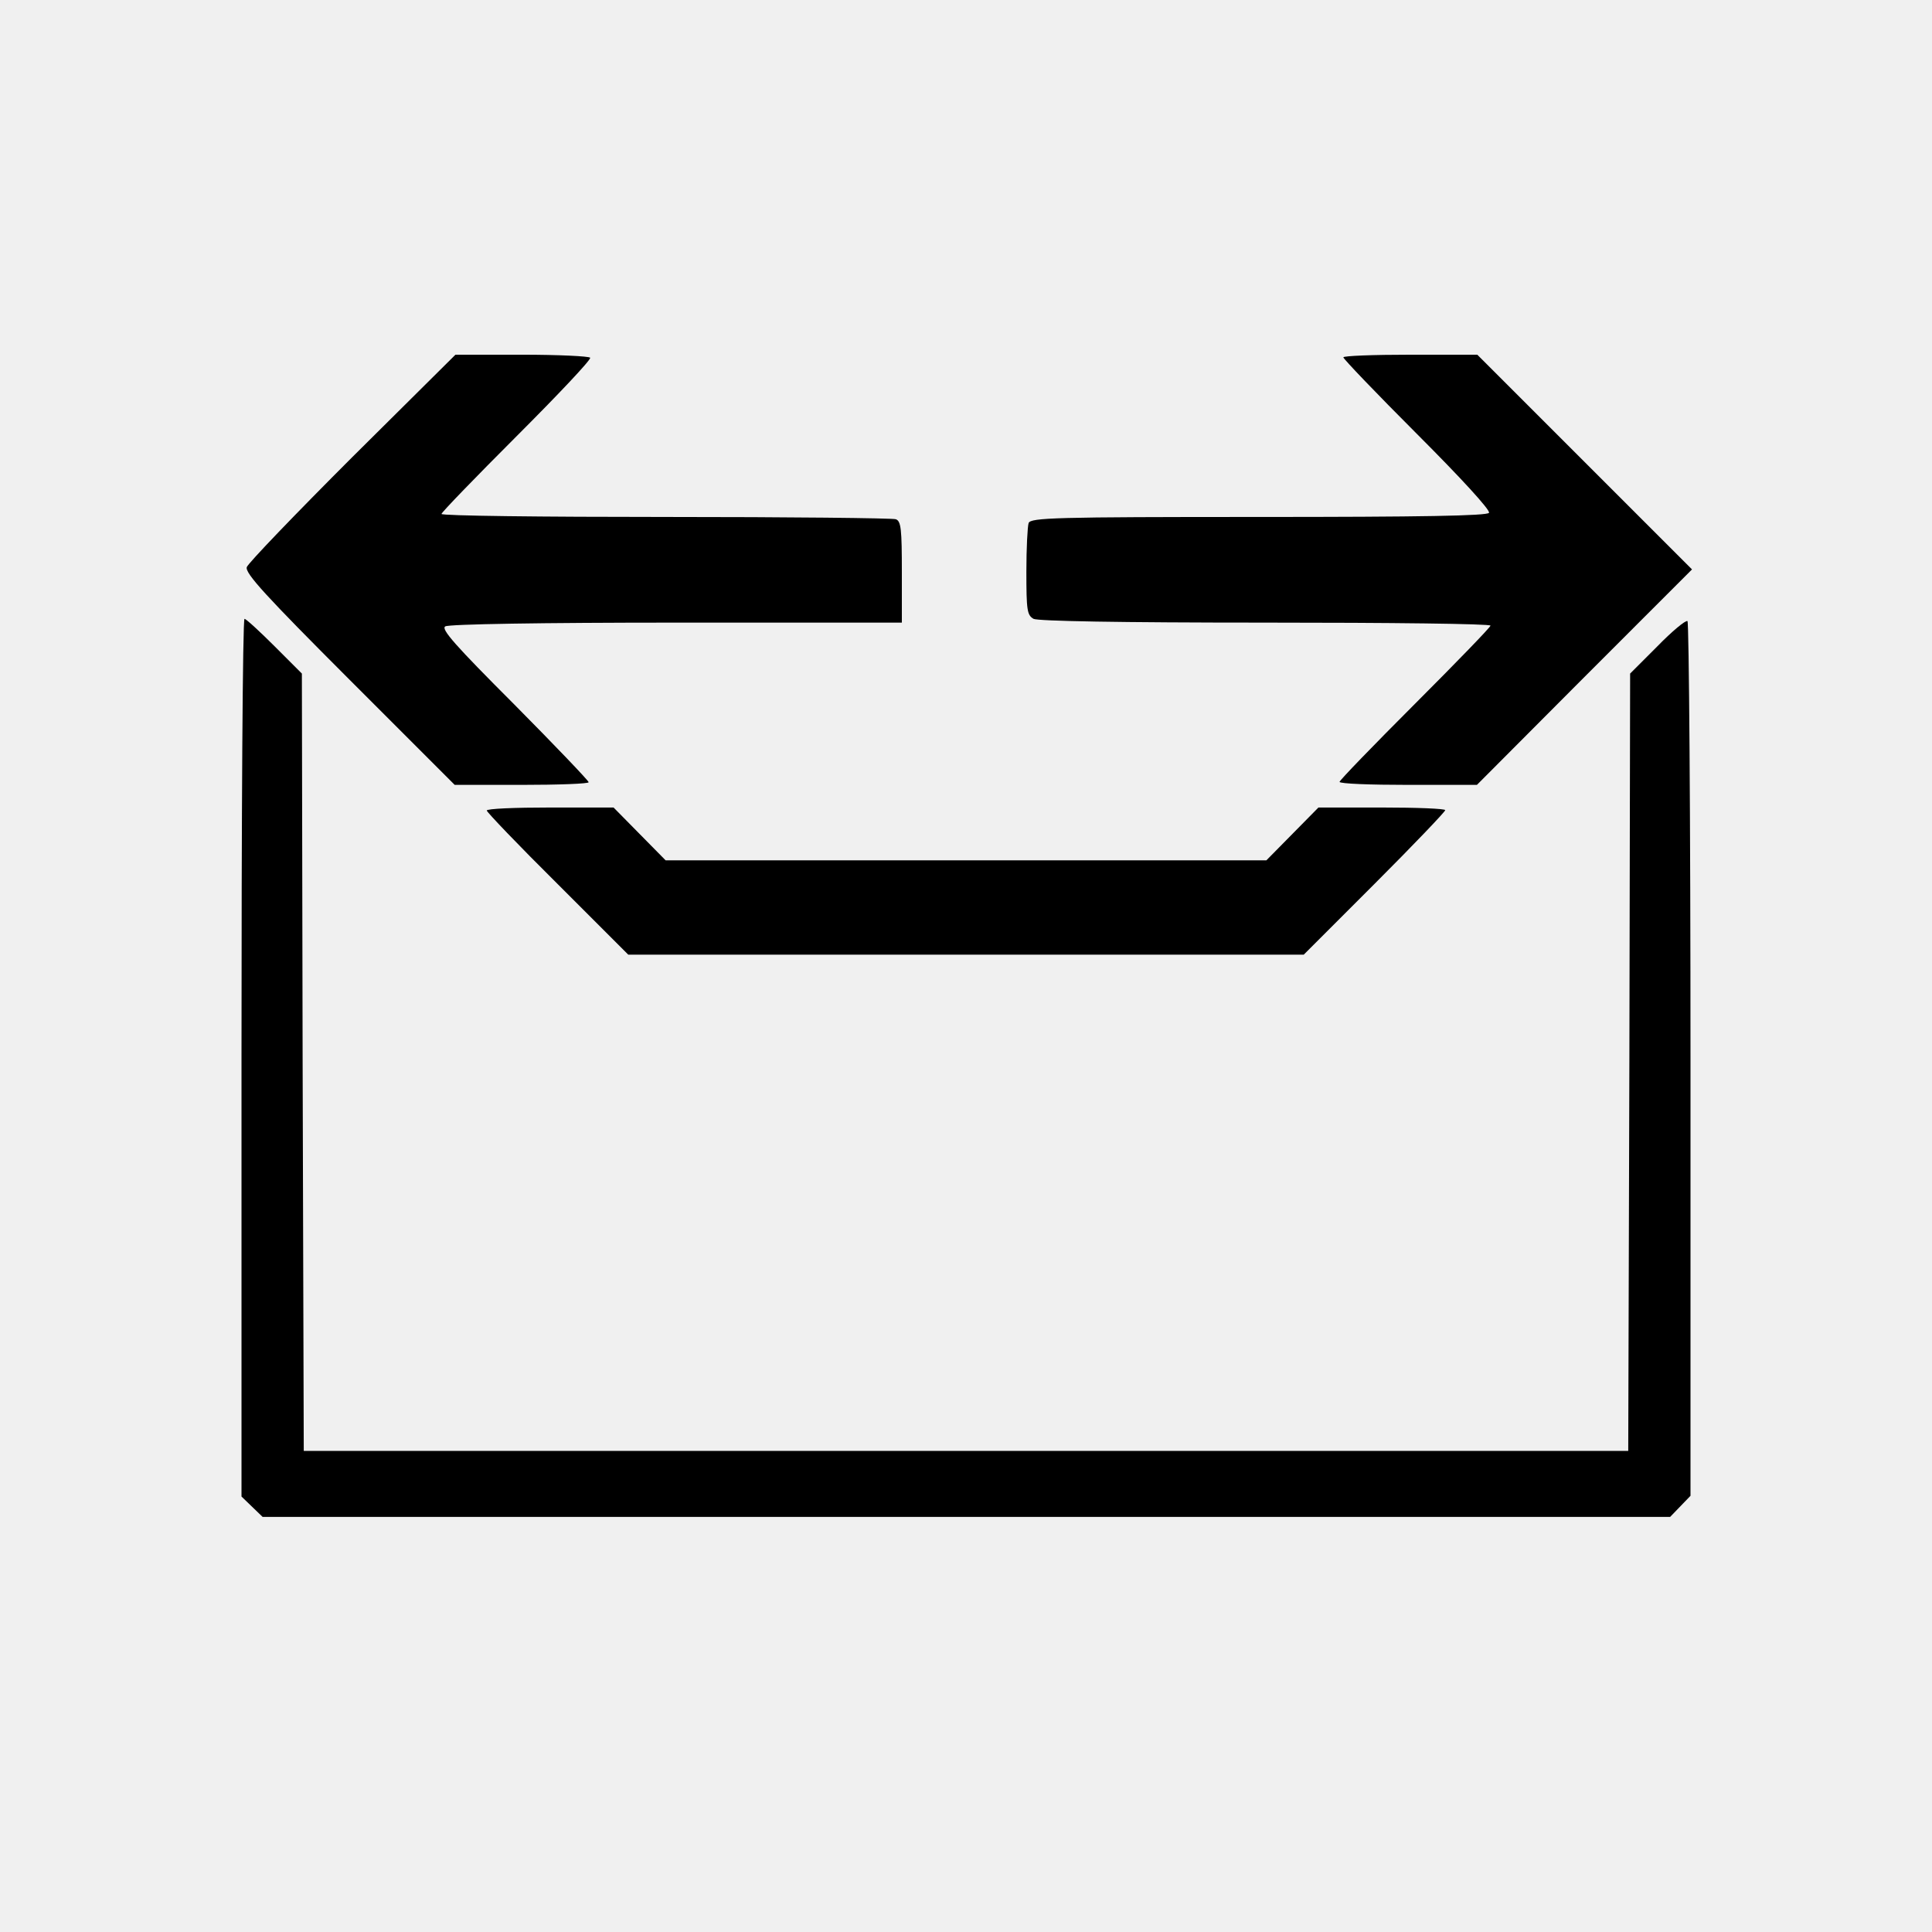
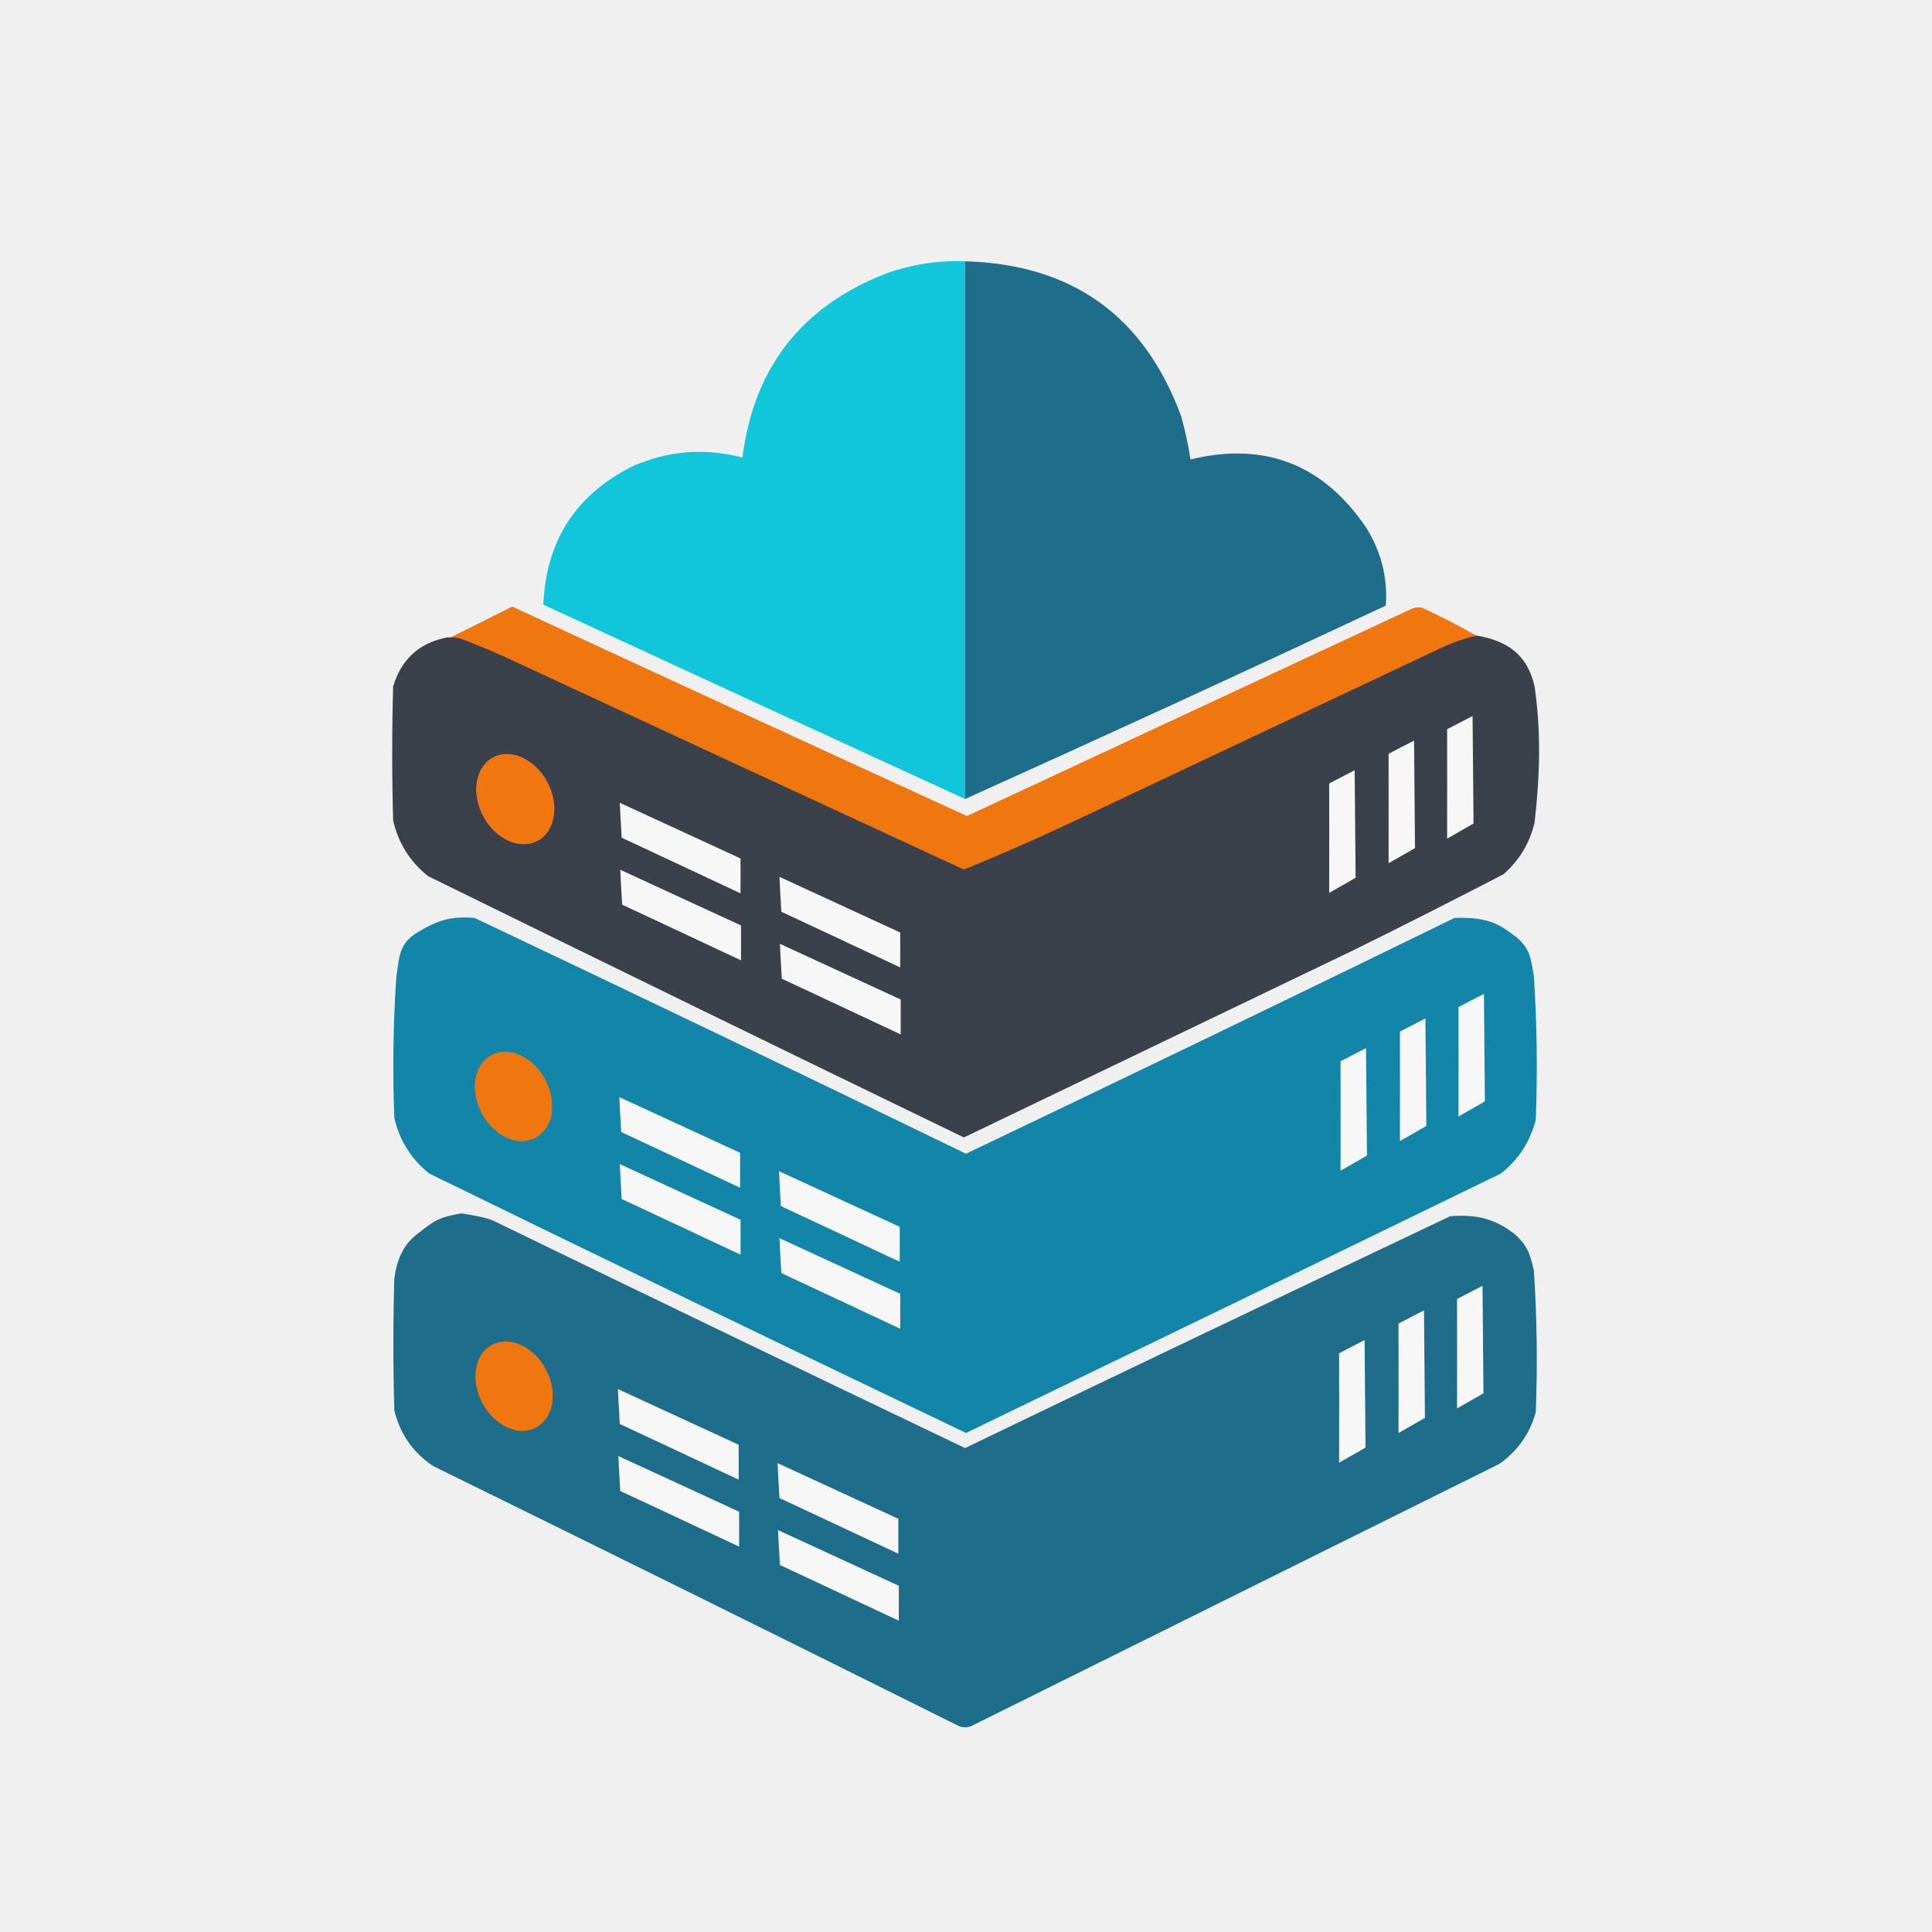
- <svg xmlns="http://www.w3.org/2000/svg" version="1.0" width="512pt" height="512pt" viewBox="0 0 512 512" preserveAspectRatio="xMidYMid meet">
-   <style>path,rect{fill:#000000}@media(prefers-color-scheme:dark){path,rect{fill:#ffffff}rect{transform:scale(1,-1)}}</style>
-   <g transform="translate(0,512) scale(0.1,-0.1)" stroke="none">
-     <path d="M933 3908 c-150 -150 -276 -281 -279 -291 -5 -16 51 -77 272 -298 l279 -279 177 0 c98 0 178 3 178 7 0 4 -89 97 -197 206 -157 157 -195 200 -183 207 9 6 257 10 613 10 l597 0 0 134 c0 113 -2 135 -16 140 -9 3 -283 6 -610 6 -327 0 -594 3 -594 8 0 4 90 97 199 206 110 110 198 203 195 208 -3 4 -84 8 -181 8 l-176 0 -274 -272z" />
-     <path d="M3560 4173 c0 -4 88 -96 196 -204 115 -115 194 -201 190 -208 -5 -8 -178 -11 -611 -11 -540 0 -603 -2 -609 -16 -3 -9 -6 -67 -6 -129 0 -103 2 -115 19 -125 13 -6 224 -10 615 -10 328 0 596 -3 596 -8 0 -4 -90 -97 -200 -207 -110 -110 -200 -203 -200 -207 0 -5 82 -8 182 -8 l182 0 285 286 285 285 -285 285 -284 284 -177 0 c-98 0 -178 -3 -178 -7z" />
-     <path d="M640 2317 l0 -1163 28 -27 28 -27 1865 0 1865 0 27 28 27 28 0 1156 c0 636 -4 1159 -8 1162 -5 3 -41 -27 -80 -67 l-72 -72 -2 -1030 -3 -1030 -1755 0 -1755 0 -3 1030 -2 1030 -72 72 c-40 40 -76 73 -80 73 -5 0 -8 -523 -8 -1163z" />
-     <path d="M1290 2972 c0 -4 84 -92 188 -195 l187 -187 895 0 895 0 188 188 c103 103 187 191 187 195 0 4 -75 7 -168 7 l-168 0 -69 -70 -69 -70 -796 0 -796 0 -69 70 -69 70 -168 0 c-93 0 -168 -3 -168 -8z" />
-     <rect width="105.704" height="113.393" x="965.825" y="-1995.056" ry="0" />
-     <rect width="105.704" height="113.393" x="968.171" y="-1775.339" ry="0" />
-     <rect width="105.704" height="113.393" x="1544.743" y="-1770.834" ry="0" />
-     <rect width="105.704" height="113.393" x="1201.284" y="-2214.654" ry="0" />
-     <rect width="105.704" height="113.393" x="1529.886" y="-2211.156" ry="0" />
-     <rect width="105.704" height="113.393" x="1766.14" y="-2213.186" ry="0" />
-     <rect width="105.704" height="113.393" x="1767.395" y="-1976.642" ry="0" />
-     <rect width="105.704" height="113.393" x="2112.529" y="-2219.311" ry="0" />
-     <rect width="105.704" height="113.393" x="2677.813" y="-2214.965" ry="0" />
-     <rect width="105.704" height="113.393" x="2672.628" y="-1988.655" ry="0" />
-     <rect width="105.704" height="113.393" x="2673.453" y="-1762.207" ry="0" />
-     <rect width="105.704" height="113.393" x="2898.873" y="-2216.276" ry="0" />
-     <rect width="105.704" height="113.393" x="3249.094" y="-2212.257" ry="0" />
-     <rect width="105.704" height="113.393" x="3251.061" y="-1984.478" ry="0" />
-     <rect width="105.704" height="113.393" x="3251.56" y="-1774.923" ry="0" />
-     <rect width="105.704" height="113.393" x="3470.185" y="-2214.272" ry="0" />
-     <rect width="105.704" height="113.393" x="3829.944" y="-2215.038" ry="0" />
-     <rect width="105.704" height="113.393" x="4044.099" y="-2214.53" ry="0" />
-     <rect width="105.704" height="113.393" x="4041.513" y="-1999.062" ry="0" />
-     <rect width="105.704" height="113.393" x="4043.404" y="-1785.199" ry="0" />
-     <rect width="105.704" height="113.393" x="3830.52" y="-1781.447" ry="0" />
+ <svg xmlns="http://www.w3.org/2000/svg" version="1.1" width="1024" height="1024" style="clip-rule:evenodd;fill-rule:evenodd;image-rendering:optimizeQuality;shape-rendering:geometricPrecision;text-rendering:geometricPrecision" id="svg31" xml:space="preserve">
+   <style type="text/css">
+ @media (prefers-color-scheme: dark) {
+   svg { filter: brightness(0) invert(1); }
+ }
+ </style>
+   <ellipse style="fill:#ff7f50" id="path31" cx="273.12" cy="422.143" rx="17.413" ry="20.771" />
+   <g id="g2">
+     <path style="opacity:1" fill="#11c6db" d="m 511.5,138.5 c 0,95 0,190 0,285 -74.553,-34.193 -149.053,-68.526 -223.5,-103 1.345,-33.854 17.178,-58.354 47.5,-73.5 18.803,-8.173 38.137,-9.673 58,-4.5 5.972,-47.485 31.305,-79.985 76,-97.5 13.787,-4.912 27.787,-7.078 42,-6.5 z" id="path2" />
  </g>
+   <g id="g3">
+     <path style="opacity:1" fill="#1d6d8b" d="m 511.5,138.5 c 56.713,1.559 94.879,28.893 114.5,82 2.141,7.564 3.808,15.231 5,23 39.257,-9.468 70.257,2.532 93,36 8.065,12.828 11.565,26.661 10.5,41.5 -74.127,34.732 -148.46,68.898 -223,102.5 0,-95 0,-190 0,-285 z" id="path3" />
+   </g>
+   <g id="g4">
+     <path style="opacity:1" fill="#f07710" d="m 783.5,337.5 c -6.56,1.465 -12.893,3.631 -19,6.5 -65.667,31 -131.333,62 -197,93 -18.483,8.658 -37.15,16.825 -56,24.5 -81.686,-37.732 -163.352,-75.565 -245,-113.5 -7.253,-3.195 -14.586,-6.195 -22,-9 -2.31,-0.497 -4.643,-0.663 -7,-0.5 11.229,-5.647 22.563,-11.314 34,-17 80.249,37.194 160.582,74.194 241,111 78.333,-36.5 156.667,-73 235,-109.5 1.947,-0.991 3.947,-1.325 6,-1 10.327,4.707 20.327,9.874 30,15.5 z" id="path4" />
+   </g>
+   <g id="g5" transform="translate(-0.625,-0.625)">
+     <path style="opacity:1" fill="#3a414a" d="m 783.5,337.5 c 15.599,2.761 26.65,9.728 30.5,27 3.672,25.503 2.612,48.619 0,72 -2.563,10.965 -8.063,20.132 -16.5,27.5 -26.146,13.574 -52.48,26.907 -79,40 -69.031,33.183 -138.031,66.349 -207,99.5 -94.82,-45.91 -189.487,-92.077 -284,-138.5 -9.6,-7.703 -15.766,-17.537 -18.5,-29.5 -0.667,-23.667 -0.667,-47.333 0,-71 4.283,-14.452 13.783,-23.119 28.5,-26 2.357,-0.163 4.69,0.003 7,0.5 7.414,2.805 14.747,5.805 22,9 81.648,37.935 163.314,75.768 245,113.5 18.85,-7.675 37.517,-15.842 56,-24.5 65.667,-31 131.333,-62 197,-93 6.107,-2.869 12.44,-5.035 19,-6.5 z" id="path5" />
+   </g>
+   <g id="g6">
+     <path style="opacity:1" fill="#f7f7f7" d="m 780.5,379.5 c 0.505,57.005 0.014,0.038 0.5,57 -13.908,7.939 -8.1e-4,0.027 -14,8 0.04,-57.89 0.04,0.204 0,-58 13.531,-6.959 -0.024,-0.064 13.5,-7 z" id="path6" />
+     <path style="clip-rule:evenodd;fill-rule:evenodd;image-rendering:optimizeQuality;shape-rendering:geometricPrecision;text-rendering:geometricPrecision" fill="#f7f7f7" d="m 749.481,392.525 c 0.505,57.005 0.014,0.038 0.5,57 -13.908,7.939 -8.1e-4,0.027 -14,8 0.04,-57.89 0.04,0.204 0,-58 13.531,-6.959 -0.024,-0.064 13.5,-7 z" id="path6-4" />
+     <path style="clip-rule:evenodd;fill-rule:evenodd;image-rendering:optimizeQuality;shape-rendering:geometricPrecision;text-rendering:geometricPrecision" fill="#f7f7f7" d="m 718,408.25 c 0.505,57.005 0.014,0.038 0.5,57 -13.908,7.939 -8.1e-4,0.027 -14,8 0.04,-57.89 0.04,0.204 0,-58 13.531,-6.959 -0.024,-0.064 13.5,-7 z" id="path6-4-5" />
+   </g>
+   <g id="g10">
+     <path style="opacity:1" fill="#f7f7f7" d="m 328.5,425.5 c 64.166,29.561 0.125,0.081 64,29.5 -0.003,18.424 0.059,0.028 0,18.5 -63.009,-29.505 0.116,-0.025 -63,-29.5 -0.976,-18.514 -0.122,0.07 -1,-18.5 z" id="path10" />
+     <path style="clip-rule:evenodd;fill-rule:evenodd;image-rendering:optimizeQuality;shape-rendering:geometricPrecision;text-rendering:geometricPrecision" fill="#f7f7f7" d="m 328.75,461 c 64.166,29.561 0.125,0.081 64,29.5 -0.003,18.424 0.059,0.028 0,18.5 -63.009,-29.505 0.116,-0.025 -63,-29.5 -0.976,-18.514 -0.122,0.07 -1,-18.5 z" id="path10-8" />
+   </g>
+   <g id="g10-7" style="clip-rule:evenodd;fill-rule:evenodd;image-rendering:optimizeQuality;shape-rendering:geometricPrecision;text-rendering:geometricPrecision" transform="translate(84.625,39.25)">
+     <path style="opacity:1" fill="#f7f7f7" d="m 328.5,425.5 c 64.166,29.561 0.125,0.081 64,29.5 -0.003,18.424 0.059,0.028 0,18.5 -63.009,-29.505 0.116,-0.025 -63,-29.5 -0.976,-18.514 -0.122,0.07 -1,-18.5 z" id="path10-6" />
+     <path style="clip-rule:evenodd;fill-rule:evenodd;image-rendering:optimizeQuality;shape-rendering:geometricPrecision;text-rendering:geometricPrecision" fill="#f7f7f7" d="m 328.75,461 c 64.166,29.561 0.125,0.081 64,29.5 -0.003,18.424 0.059,0.028 0,18.5 -63.009,-29.505 0.116,-0.025 -63,-29.5 -0.976,-18.514 -0.122,0.07 -1,-18.5 z" id="path10-8-1" />
+   </g>
+   <g id="g13">
+     <path style="opacity:1" fill="#1285a8" d="m 251.5,486.5 c 86.983,41.241 173.817,82.907 260.5,125 86.506,-41.281 172.839,-82.948 259,-125 19.589,-0.643 24.881,4.523 32.625,10.125 7.298,6.096 7.756,11.137 9.375,20.875 1.629,25.284 1.962,50.617 1,76 -2.983,11.634 -9.149,21.134 -18.5,28.5 C 701.061,667.969 606.561,713.803 512,759.5 417.014,714.091 322.181,668.258 227.5,622 c -9.6,-7.703 -15.766,-17.537 -18.5,-29.5 -0.961,-24.716 -0.628,-49.383 1,-74 1.64,-12.307 1.789,-17.747 9.904,-23.477 11.737,-7.221 18.527,-9.532 31.596,-8.523 z" id="path13" />
+   </g>
+   <g id="g22">
+     <path style="opacity:1" fill="#1e6d8a" d="m 244.5,643.125 c 3.825,0.574 13.491,2.116 17,3.875 83.247,40.458 166.581,80.624 250,120.5 86.181,-41.59 170.639,-81.798 257.125,-122.875 17.363,-1.405 25.78,3.261 34.125,9.375 6.281,5.817 8.031,9.4 10.25,19.5 1.628,24.95 1.962,49.95 1,75 -3.17,11.499 -9.67,20.665 -19.5,27.5 -93.333,46.333 -186.667,92.667 -280,139 -2,0.667 -4,0.667 -6,0 -92.877,-46.272 -185.877,-92.272 -279,-138 -10.667,-7.167 -17.501,-17.001 -20.5,-29.5 -0.667,-23.333 -0.667,-46.667 0,-70 1.238,-9.097 4.363,-17.056 11,-22.5 10.225,-8.188 12.433,-9.813 24.5,-11.875 z" id="path22" />
+   </g>
+   <g id="g6-7" style="clip-rule:evenodd;fill-rule:evenodd;image-rendering:optimizeQuality;shape-rendering:geometricPrecision;text-rendering:geometricPrecision" transform="translate(6.014719,147.2604)">
+     <path style="opacity:1" fill="#f7f7f7" d="m 780.5,379.5 c 0.505,57.005 0.014,0.038 0.5,57 -13.908,7.939 -8.1e-4,0.027 -14,8 0.04,-57.89 0.04,0.204 0,-58 13.531,-6.959 -0.024,-0.064 13.5,-7 z" id="path6-6" />
+     <path style="clip-rule:evenodd;fill-rule:evenodd;image-rendering:optimizeQuality;shape-rendering:geometricPrecision;text-rendering:geometricPrecision" fill="#f7f7f7" d="m 749.481,392.525 c 0.505,57.005 0.014,0.038 0.5,57 -13.908,7.939 -8.1e-4,0.027 -14,8 0.04,-57.89 0.04,0.204 0,-58 13.531,-6.959 -0.024,-0.064 13.5,-7 z" id="path6-4-1" />
+     <path style="clip-rule:evenodd;fill-rule:evenodd;image-rendering:optimizeQuality;shape-rendering:geometricPrecision;text-rendering:geometricPrecision" fill="#f7f7f7" d="m 718,408.25 c 0.505,57.005 0.014,0.038 0.5,57 -13.908,7.939 -8.1e-4,0.027 -14,8 0.04,-57.89 0.04,0.204 0,-58 13.531,-6.959 -0.024,-0.064 13.5,-7 z" id="path6-4-5-4" />
+     <g id="g10-9" style="clip-rule:evenodd;display:inline;fill-rule:evenodd;image-rendering:optimizeQuality;shape-rendering:geometricPrecision;text-rendering:geometricPrecision" transform="translate(-6.264719,8.73959)">
+       <path style="opacity:1" fill="#f7f7f7" d="m 328.5,425.5 c 64.166,29.561 0.125,0.081 64,29.5 -0.003,18.424 0.059,0.028 0,18.5 -63.009,-29.505 0.116,-0.025 -63,-29.5 -0.976,-18.514 -0.122,0.07 -1,-18.5 z" id="path10-2" />
+       <path style="clip-rule:evenodd;fill-rule:evenodd;image-rendering:optimizeQuality;shape-rendering:geometricPrecision;text-rendering:geometricPrecision" fill="#f7f7f7" d="m 328.75,461 c 64.166,29.561 0.125,0.081 64,29.5 -0.003,18.424 0.059,0.028 0,18.5 -63.009,-29.505 0.116,-0.025 -63,-29.5 -0.976,-18.514 -0.122,0.07 -1,-18.5 z" id="path10-8-7" />
+     </g>
+     <g id="g10-7-9" style="clip-rule:evenodd;display:inline;fill-rule:evenodd;image-rendering:optimizeQuality;shape-rendering:geometricPrecision;text-rendering:geometricPrecision" transform="translate(78.36028,47.98959)">
+       <path style="opacity:1" fill="#f7f7f7" d="m 328.5,425.5 c 64.166,29.561 0.125,0.081 64,29.5 -0.003,18.424 0.059,0.028 0,18.5 -63.009,-29.505 0.116,-0.025 -63,-29.5 -0.976,-18.514 -0.122,0.07 -1,-18.5 z" id="path10-6-5" />
+       <path style="clip-rule:evenodd;fill-rule:evenodd;image-rendering:optimizeQuality;shape-rendering:geometricPrecision;text-rendering:geometricPrecision" fill="#f7f7f7" d="m 328.75,461 c 64.166,29.561 0.125,0.081 64,29.5 -0.003,18.424 0.059,0.028 0,18.5 -63.009,-29.505 0.116,-0.025 -63,-29.5 -0.976,-18.514 -0.122,0.07 -1,-18.5 z" id="path10-8-1-4" />
+     </g>
+   </g>
+   <g id="g6-7-2" style="clip-rule:evenodd;display:inline;fill-rule:evenodd;image-rendering:optimizeQuality;shape-rendering:geometricPrecision;text-rendering:geometricPrecision" transform="translate(5.264719,302)">
+     <path style="opacity:1" fill="#f7f7f7" d="m 780.5,379.5 c 0.505,57.005 0.014,0.038 0.5,57 -13.908,7.939 -8.1e-4,0.027 -14,8 0.04,-57.89 0.04,0.204 0,-58 13.531,-6.959 -0.024,-0.064 13.5,-7 z" id="path6-6-7" />
+     <path style="clip-rule:evenodd;fill-rule:evenodd;image-rendering:optimizeQuality;shape-rendering:geometricPrecision;text-rendering:geometricPrecision" fill="#f7f7f7" d="m 749.481,392.525 c 0.505,57.005 0.014,0.038 0.5,57 -13.908,7.939 -8.1e-4,0.027 -14,8 0.04,-57.89 0.04,0.204 0,-58 13.531,-6.959 -0.024,-0.064 13.5,-7 z" id="path6-4-1-7" />
+     <path style="clip-rule:evenodd;fill-rule:evenodd;image-rendering:optimizeQuality;shape-rendering:geometricPrecision;text-rendering:geometricPrecision" fill="#f7f7f7" d="m 718,408.25 c 0.505,57.005 0.014,0.038 0.5,57 -13.908,7.939 -8.1e-4,0.027 -14,8 0.04,-57.89 0.04,0.204 0,-58 13.531,-6.959 -0.024,-0.064 13.5,-7 z" id="path6-4-5-4-9" />
+     <g id="g10-9-3" style="clip-rule:evenodd;display:inline;fill-rule:evenodd;image-rendering:optimizeQuality;shape-rendering:geometricPrecision;text-rendering:geometricPrecision" transform="translate(-6.264719,8.73959)">
+       <path style="opacity:1" fill="#f7f7f7" d="m 328.5,425.5 c 64.166,29.561 0.125,0.081 64,29.5 -0.003,18.424 0.059,0.028 0,18.5 -63.009,-29.505 0.116,-0.025 -63,-29.5 -0.976,-18.514 -0.122,0.07 -1,-18.5 z" id="path10-2-19" />
+       <path style="clip-rule:evenodd;fill-rule:evenodd;image-rendering:optimizeQuality;shape-rendering:geometricPrecision;text-rendering:geometricPrecision" fill="#f7f7f7" d="m 328.75,461 c 64.166,29.561 0.125,0.081 64,29.5 -0.003,18.424 0.059,0.028 0,18.5 -63.009,-29.505 0.116,-0.025 -63,-29.5 -0.976,-18.514 -0.122,0.07 -1,-18.5 z" id="path10-8-7-8" />
+     </g>
+     <g id="g10-7-9-6" style="clip-rule:evenodd;display:inline;fill-rule:evenodd;image-rendering:optimizeQuality;shape-rendering:geometricPrecision;text-rendering:geometricPrecision" transform="translate(78.36028,47.98959)">
+       <path style="opacity:1" fill="#f7f7f7" d="m 328.5,425.5 c 64.166,29.561 0.125,0.081 64,29.5 -0.003,18.424 0.059,0.028 0,18.5 -63.009,-29.505 0.116,-0.025 -63,-29.5 -0.976,-18.514 -0.122,0.07 -1,-18.5 z" id="path10-6-5-5" />
+       <path style="clip-rule:evenodd;fill-rule:evenodd;image-rendering:optimizeQuality;shape-rendering:geometricPrecision;text-rendering:geometricPrecision" fill="#f7f7f7" d="m 328.75,461 c 64.166,29.561 0.125,0.081 64,29.5 -0.003,18.424 0.059,0.028 0,18.5 -63.009,-29.505 0.116,-0.025 -63,-29.5 -0.976,-18.514 -0.122,0.07 -1,-18.5 z" id="path10-8-1-4-0" />
+     </g>
+   </g>
+   <g id="layer1" style="clip-rule:evenodd;display:inline;fill-rule:evenodd;image-rendering:optimizeQuality;shape-rendering:geometricPrecision;text-rendering:geometricPrecision">
+     <ellipse style="fill:#ff7f50;stroke-width:1.203" id="path32" cx="67.875" cy="496.915" rx="19.274" ry="25.009" transform="matrix(0.9206332,-0.3904287,0.4238903,0.9057135,0,0)" />
+     <path style="fill:#f07710;fill-opacity:1;stroke-width:0.25" d="m 273.689,604.616 c -4.608,-0.776 -9.866,-3.791 -13.551,-7.772 -7.549,-8.154 -10.432,-20.034 -7.045,-29.032 2.525,-6.708 8.62,-10.77 15.533,-10.351 2.989,0.181 4.747,0.667 7.75,2.144 7.654,3.763 13.377,11.274 15.635,20.52 0.478,1.958 0.578,3.034 0.572,6.125 -0.009,4.402 -0.453,6.471 -2.118,9.875 -1.402,2.866 -4.243,5.758 -6.963,7.089 -3.015,1.475 -6.457,1.967 -9.811,1.402 z" id="path35" />
+     <path style="clip-rule:evenodd;display:inline;fill:#f07710;fill-opacity:1;fill-rule:evenodd;stroke-width:0.25;image-rendering:optimizeQuality;shape-rendering:geometricPrecision;text-rendering:geometricPrecision" d="m 274.002,758.184 c -4.608,-0.776 -9.866,-3.791 -13.551,-7.772 -7.549,-8.154 -10.432,-20.034 -7.045,-29.032 2.525,-6.708 8.62,-10.77 15.533,-10.351 2.989,0.181 4.747,0.667 7.75,2.144 7.654,3.763 13.377,11.274 15.635,20.52 0.478,1.958 0.578,3.034 0.572,6.125 -0.009,4.402 -0.453,6.471 -2.118,9.875 -1.402,2.866 -4.243,5.758 -6.963,7.089 -3.015,1.475 -6.457,1.967 -9.811,1.402 z" id="path35-6" />
+   </g>
+   <path style="fill:#f07710;fill-opacity:1;stroke-width:0.25" d="M 274.923,447.118 C 265.434,445.625 256.3,436.394 253.533,425.5 c -1.199,-4.723 -1.248,-8.709 -0.158,-13.019 3.072,-12.149 15.323,-16.286 26.638,-8.993 2.333,1.503 6.51,5.668 8.163,8.138 3.679,5.498 5.433,11.108 5.395,17.25 -0.026,4.087 -0.527,6.28 -2.22,9.72 -2.54,5.16 -7.269,8.33 -12.883,8.637 -1.151,0.063 -2.746,0.011 -3.544,-0.114 z" id="path33" />
+   <path style="fill:#f07710;fill-opacity:1;stroke-width:0.707" d="m 272.943,446.276 c -10.297,-2.826 -18.982,-14.252 -19.647,-25.847 -0.367,-6.404 0.529,-10.143 3.372,-14.068 9.853,-13.602 32.418,-2.613 36.078,17.57 2.01,11.083 -3.059,20.618 -11.977,22.53 -4.266,0.915 -3.774,0.927 -7.826,-0.185 z" id="path36" />
+   <path style="fill:#f07710;fill-opacity:1;stroke-width:0.707" d="m 268.191,602.089 c -15.71,-7.851 -21.343,-30.856 -9.943,-40.614 9.338,-7.993 24.228,-1.834 31.171,12.891 2.779,5.895 3.432,13.6 1.617,19.066 -1.257,3.785 -5.81,8.797 -9.123,10.042 -3.837,1.442 -9.132,0.907 -13.722,-1.386 z" id="path37" />
+   <path style="fill:#f07710;fill-opacity:1;stroke-width:0.707" d="m 272.893,757.399 c -9.107,-2.437 -16.462,-10.214 -19.426,-20.54 -2.552,-8.89 0.098,-18.562 6.254,-22.828 2.55,-1.767 3.454,-1.974 8.627,-1.974 5.4,0 6.054,0.168 9.96,2.559 4.962,3.038 10.033,9.282 12.377,15.243 2.09,5.313 2.271,13.253 0.412,18.071 -1.615,4.186 -6.668,8.82 -10.28,9.427 -1.414,0.238 -3.049,0.539 -3.632,0.67 -0.583,0.131 -2.515,-0.152 -4.293,-0.627 z" id="path38" />
+   <path style="fill:#f07710;fill-opacity:1;stroke-width:0.707" d="m 272.893,757.399 c -9.107,-2.437 -16.462,-10.214 -19.426,-20.54 -2.557,-8.91 0.198,-18.898 6.333,-22.958 2.431,-1.609 3.522,-1.844 8.557,-1.844 5.389,0 6.046,0.169 9.951,2.559 4.962,3.038 10.033,9.282 12.377,15.243 2.09,5.313 2.271,13.253 0.412,18.071 -1.615,4.186 -6.668,8.82 -10.28,9.427 -1.414,0.238 -3.049,0.539 -3.632,0.67 -0.583,0.131 -2.515,-0.152 -4.293,-0.627 z" id="path39" />
+   <path style="fill:#f07710;fill-opacity:1;stroke-width:0.707" d="m 272.893,757.404 c -6.658,-1.792 -13.689,-7.562 -16.915,-13.881 -3.274,-6.412 -4.359,-14.35 -2.752,-20.139 3.733,-13.445 19.37,-15.808 30.338,-4.584 10.513,10.759 12.034,27.45 3.207,35.2 -4.235,3.718 -8.67,4.806 -13.878,3.404 z" id="path40" />
</svg>
